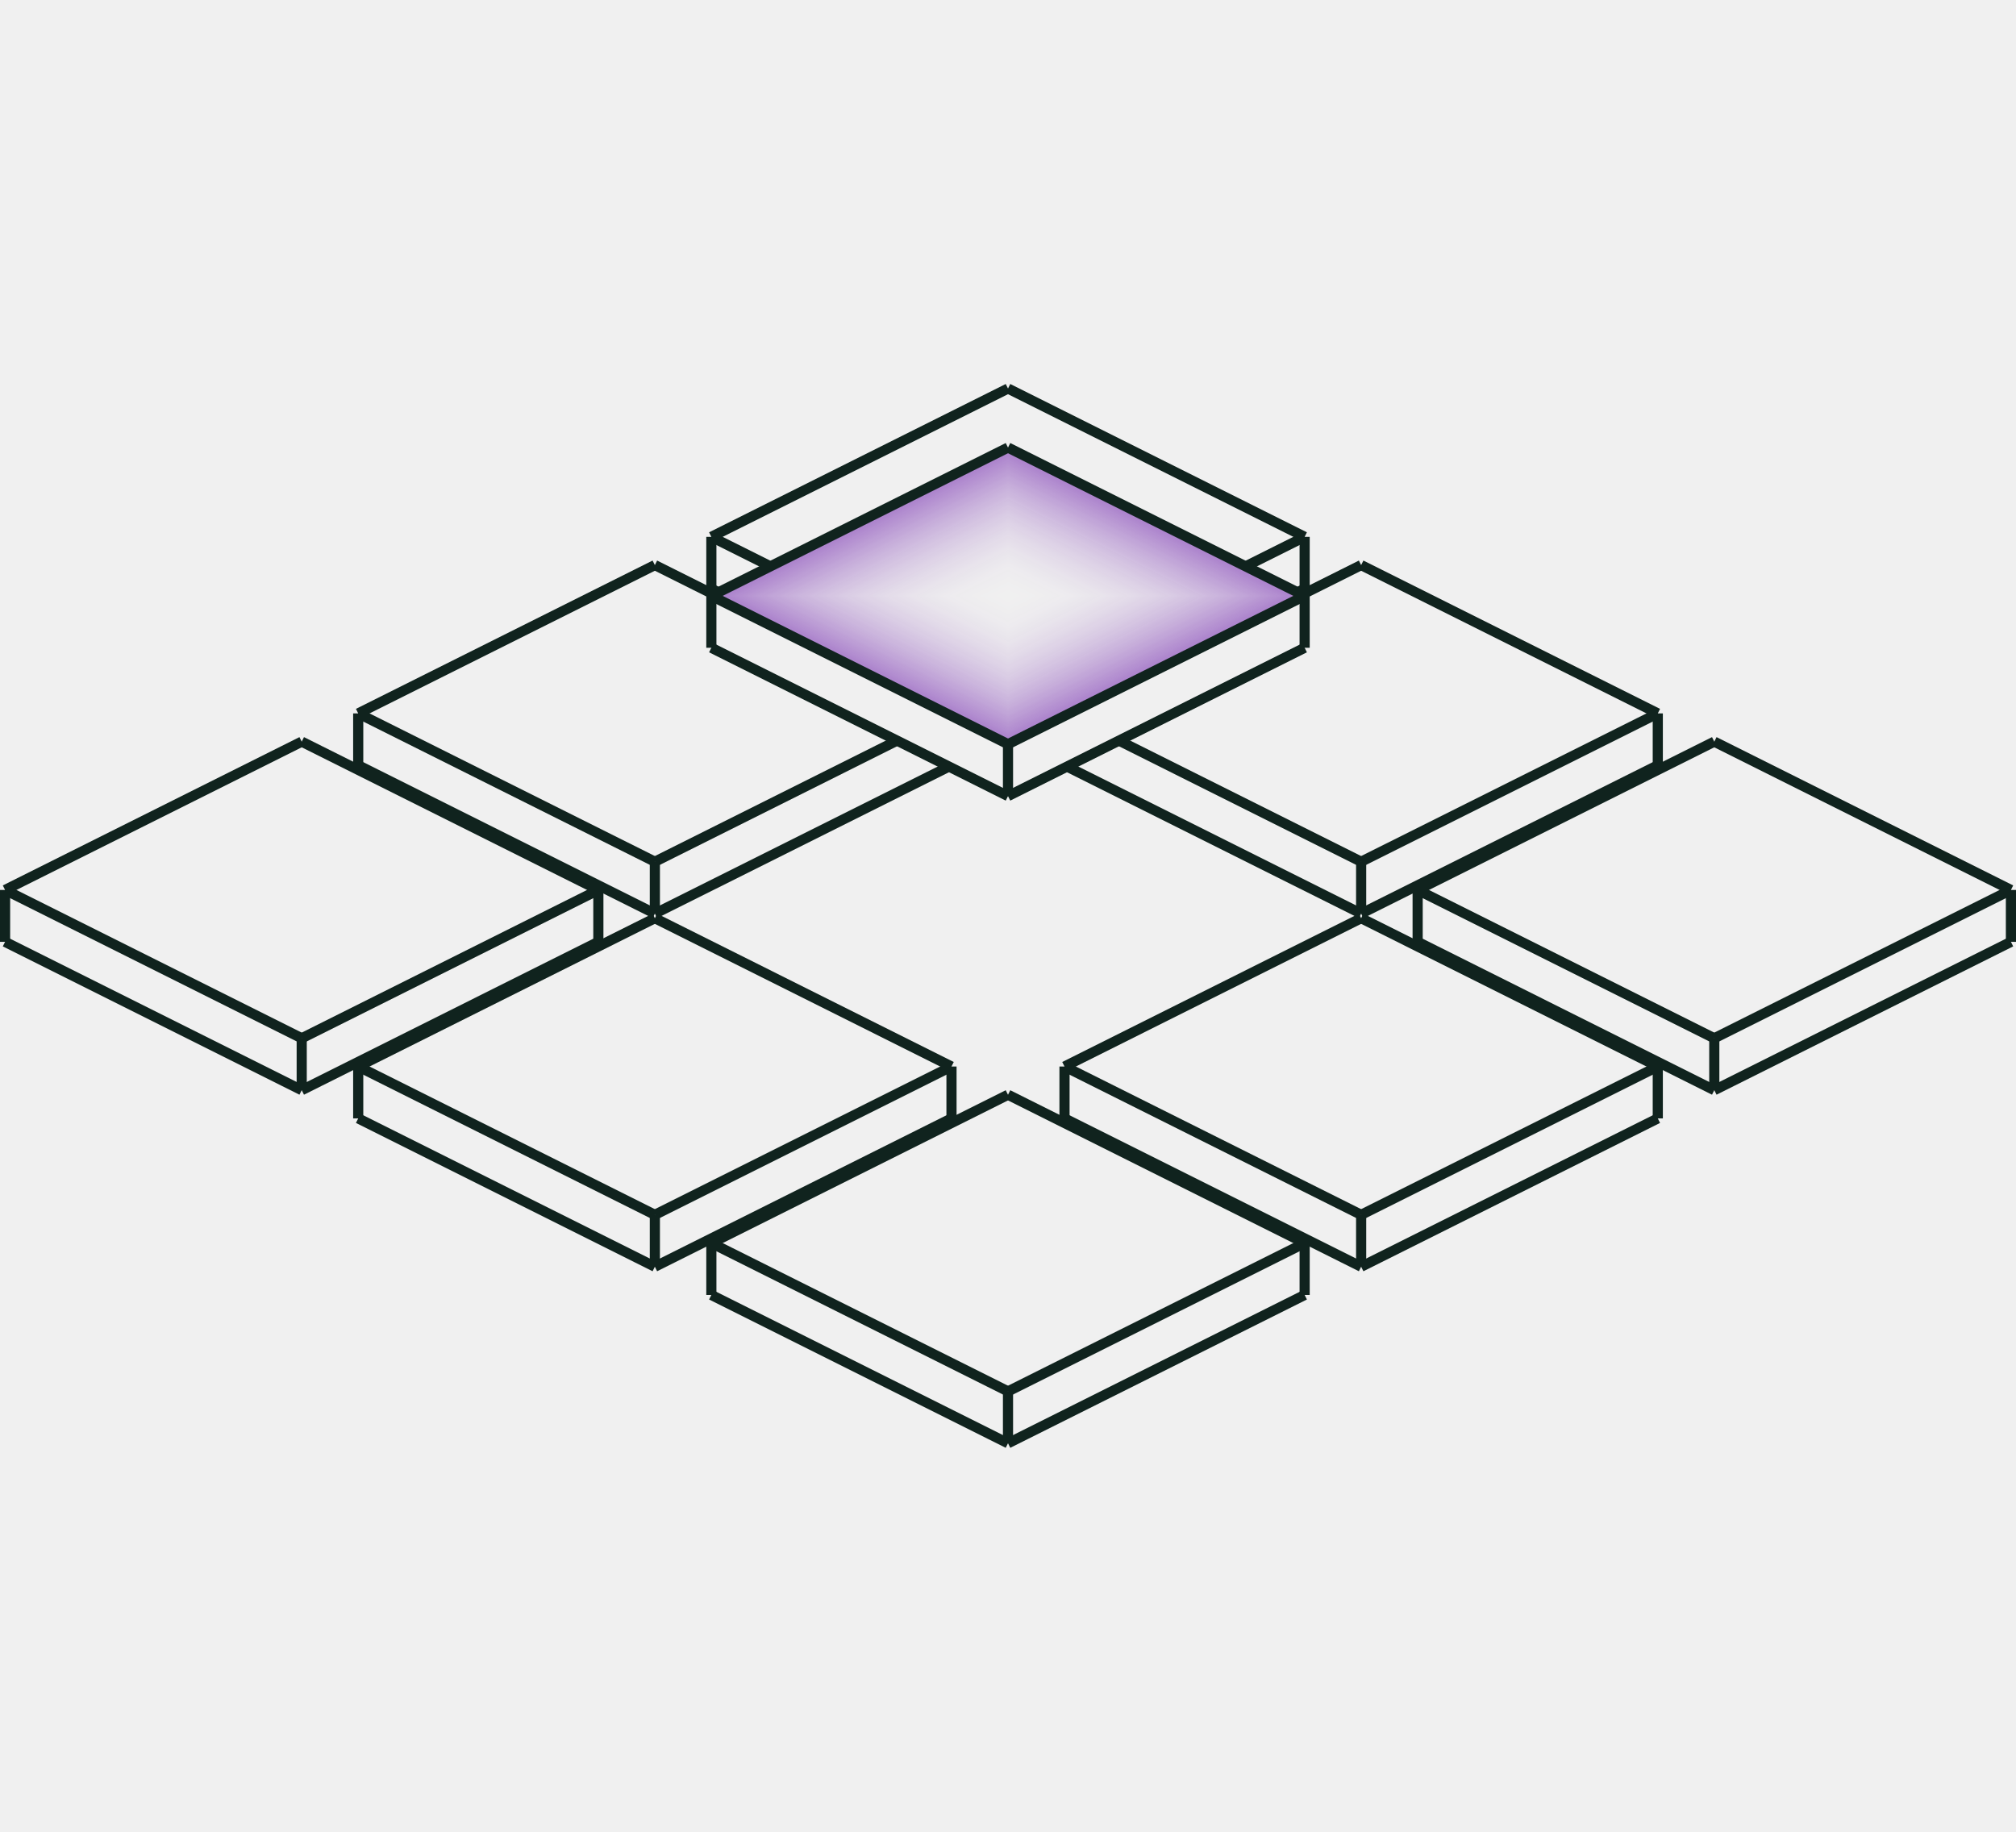
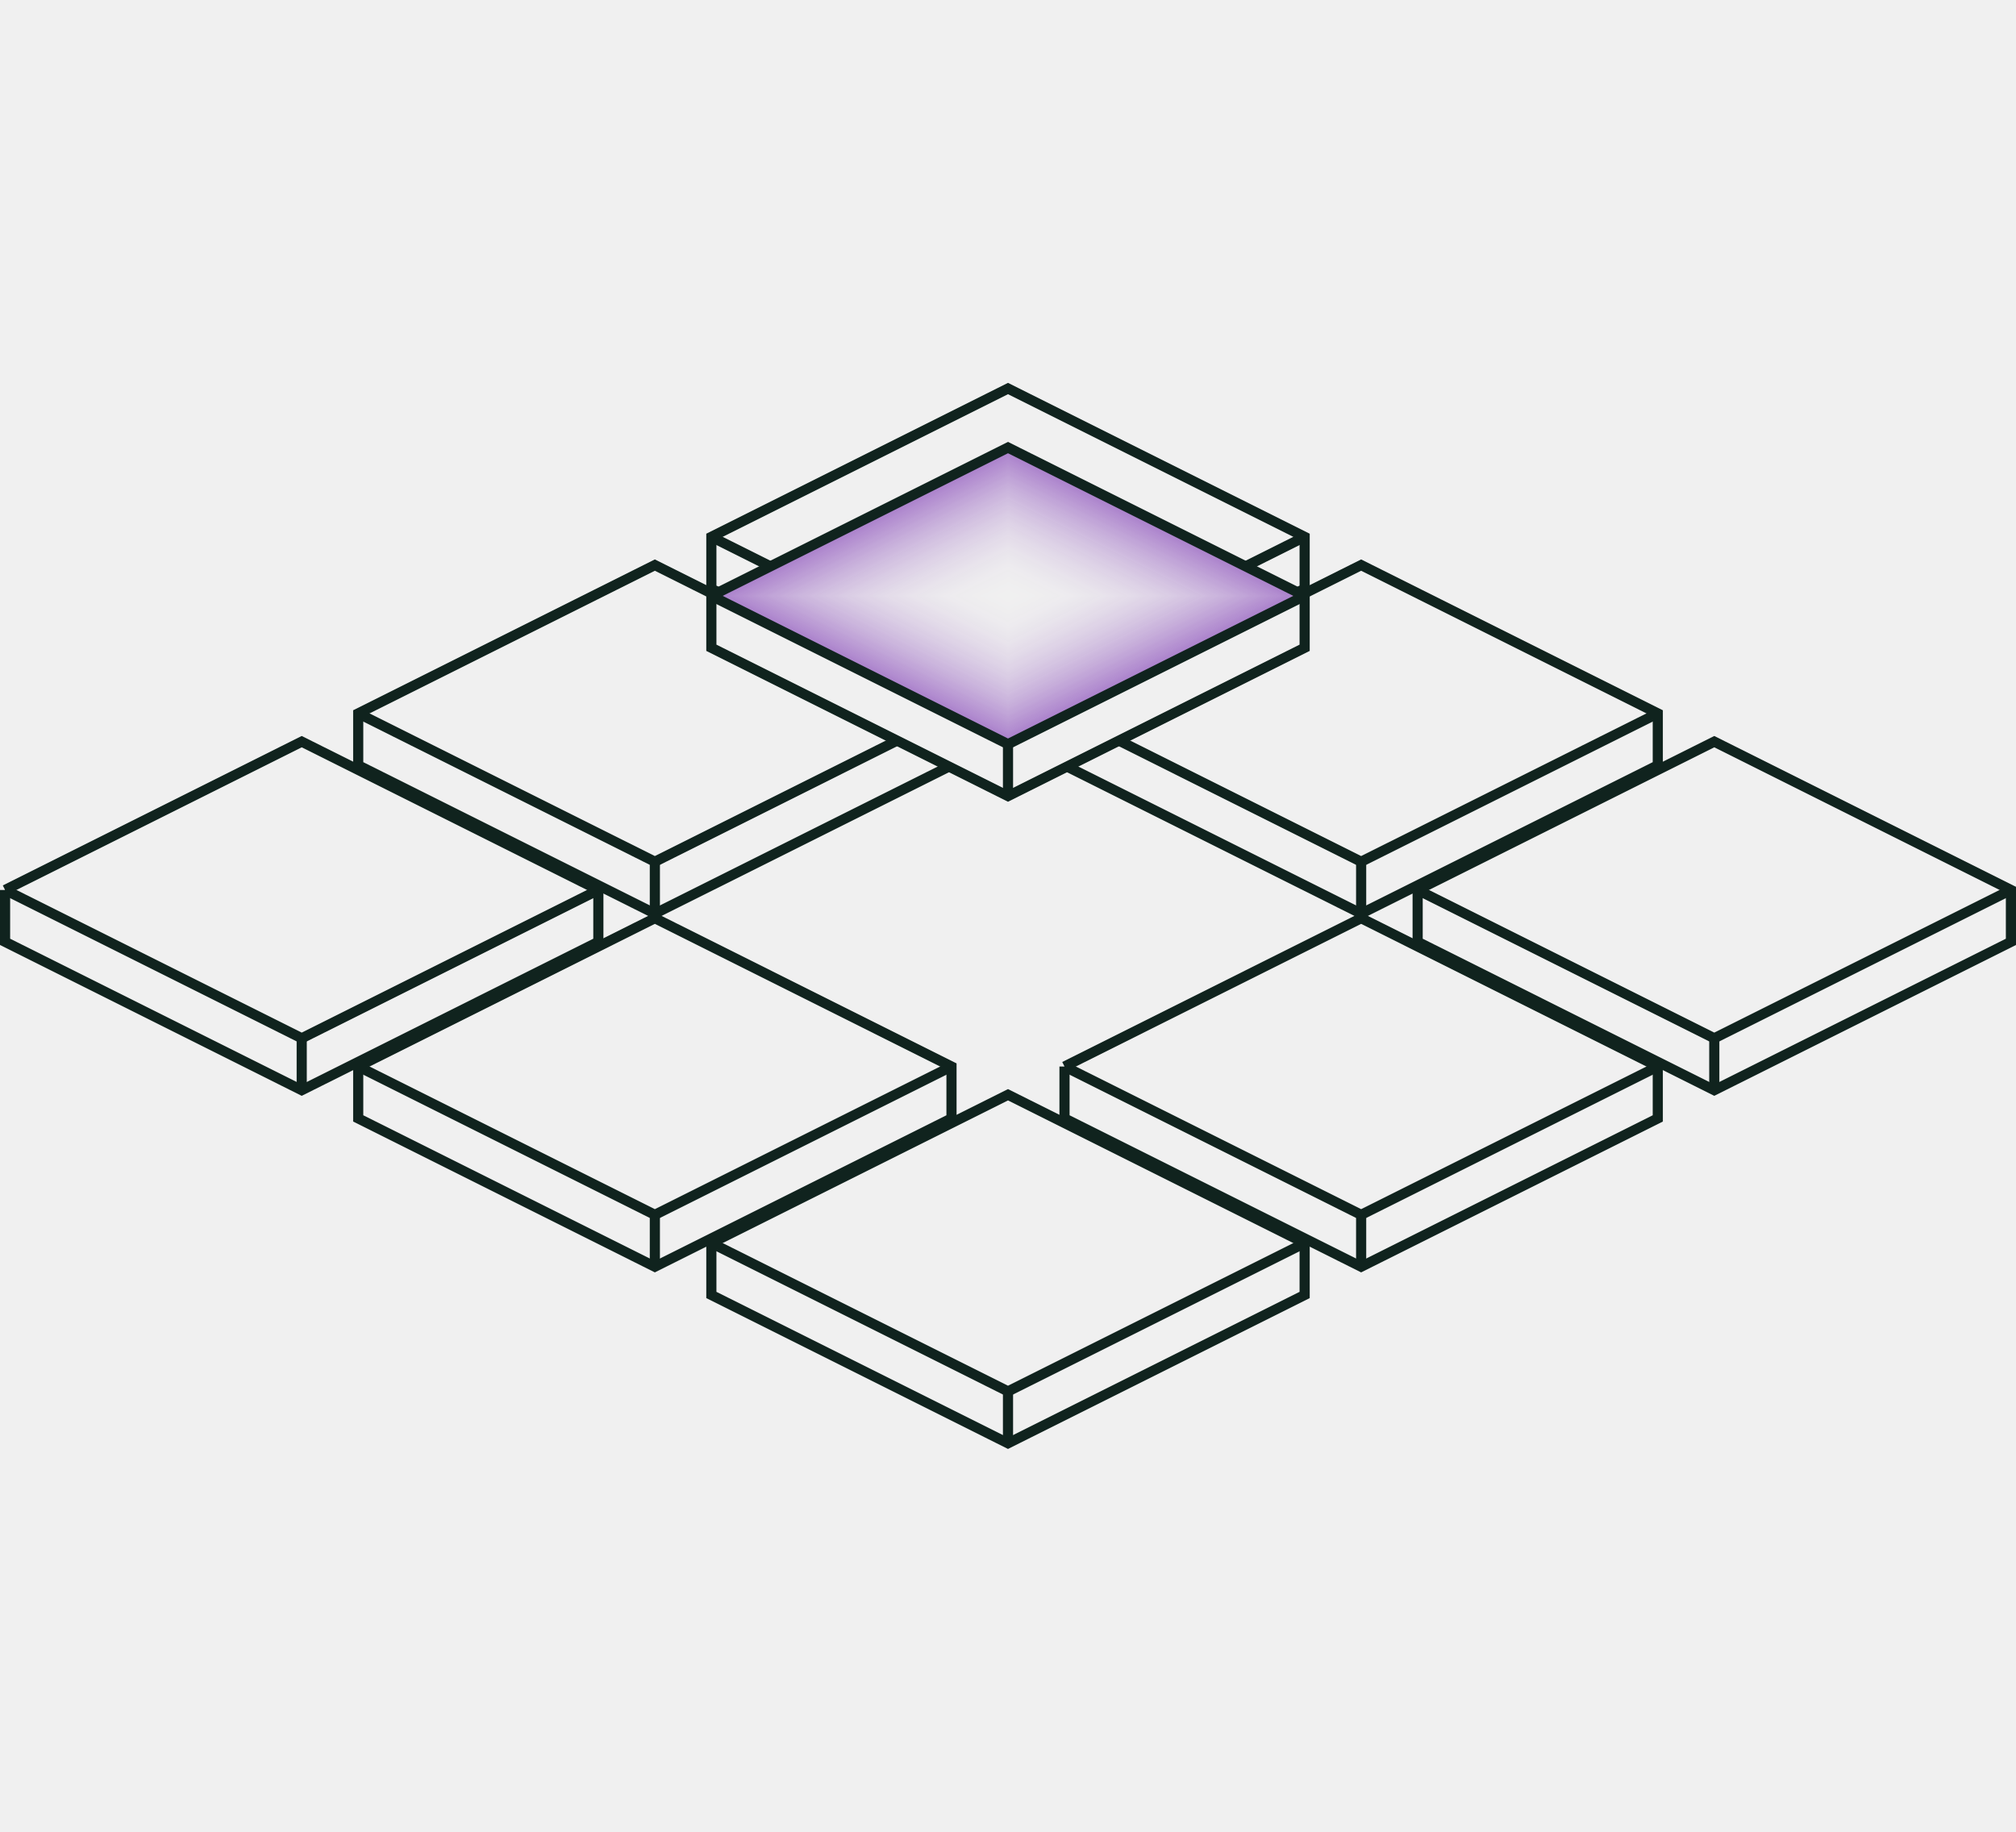
- <svg xmlns="http://www.w3.org/2000/svg" width="254.45" height="231.221" viewBox="64.775 76.39 254.45 231.221" data-projection="orthographic" data-hidden-runs="0" data-visible-runs="78">
+ <svg xmlns="http://www.w3.org/2000/svg" width="254.45" height="231.221" viewBox="64.775 76.39 254.45 231.221" data-projection="orthographic" data-hidden-runs="0" data-visible-runs="27">
  <defs>
    <mask id="understand-iris-0" maskUnits="userSpaceOnUse" x="0" y="0" width="384" height="384" style="mask-type:luminance">
      <path d="M192 132.884L154.559 151.604L192 170.324L229.441 151.604Z" fill="white" fill-rule="evenodd" />
      <path d="M192 133.079L154.949 151.604L192 170.129L229.051 151.604Z" fill="rgb(250,250,250)" />
      <path d="M192 133.274L155.339 151.604L192 169.934L228.661 151.604Z" fill="rgb(244,244,244)" />
      <path d="M192 133.469L155.729 151.604L192 169.739L228.271 151.604Z" fill="rgb(239,239,239)" />
      <path d="M192 133.664L156.119 151.604L192 169.544L227.881 151.604Z" fill="rgb(234,234,234)" />
      <path d="M192 133.859L156.509 151.604L192 169.349L227.491 151.604Z" fill="rgb(229,229,229)" />
      <path d="M192 134.054L156.899 151.604L192 169.154L227.101 151.604Z" fill="rgb(224,224,224)" />
      <path d="M192 134.249L157.289 151.604L192 168.959L226.711 151.604Z" fill="rgb(219,219,219)" />
      <path d="M192 134.444L157.679 151.604L192 168.764L226.321 151.604Z" fill="rgb(214,214,214)" />
      <path d="M192 134.639L158.069 151.604L192 168.569L225.931 151.604Z" fill="rgb(209,209,209)" />
      <path d="M192 134.834L158.459 151.604L192 168.374L225.541 151.604Z" fill="rgb(205,205,205)" />
      <path d="M192 135.029L158.85 151.604L192 168.179L225.15 151.604Z" fill="rgb(200,200,200)" />
      <path d="M192 135.224L159.24 151.604L192 167.984L224.76 151.604Z" fill="rgb(195,195,195)" />
      <path d="M192 135.419L159.63 151.604L192 167.789L224.37 151.604Z" fill="rgb(191,191,191)" />
      <path d="M192 135.614L160.02 151.604L192 167.594L223.98 151.604Z" fill="rgb(186,186,186)" />
      <path d="M192 135.809L160.41 151.604L192 167.399L223.59 151.604Z" fill="rgb(182,182,182)" />
      <path d="M192 136.004L160.8 151.604L192 167.204L223.2 151.604Z" fill="rgb(177,177,177)" />
      <path d="M192 136.199L161.19 151.604L192 167.009L222.81 151.604Z" fill="rgb(173,173,173)" />
      <path d="M192 136.394L161.58 151.604L192 166.814L222.42 151.604Z" fill="rgb(168,168,168)" />
      <path d="M192 136.589L161.97 151.604L192 166.619L222.03 151.604Z" fill="rgb(164,164,164)" />
      <path d="M192 136.784L162.36 151.604L192 166.424L221.64 151.604Z" fill="rgb(160,160,160)" />
      <path d="M192 136.979L162.75 151.604L192 166.229L221.25 151.604Z" fill="rgb(156,156,156)" />
      <path d="M192 137.174L163.14 151.604L192 166.034L220.86 151.604Z" fill="rgb(152,152,152)" />
      <path d="M192 137.369L163.53 151.604L192 165.839L220.47 151.604Z" fill="rgb(147,147,147)" />
      <path d="M192 137.564L163.92 151.604L192 165.644L220.08 151.604Z" fill="rgb(143,143,143)" />
      <path d="M192 137.759L164.31 151.604L192 165.449L219.69 151.604Z" fill="rgb(139,139,139)" />
      <path d="M192 137.954L164.7 151.604L192 165.254L219.3 151.604Z" fill="rgb(136,136,136)" />
      <path d="M192 138.149L165.09 151.604L192 165.059L218.91 151.604Z" fill="rgb(132,132,132)" />
      <path d="M192 138.344L165.48 151.604L192 164.864L218.52 151.604Z" fill="rgb(128,128,128)" />
      <path d="M192 138.539L165.87 151.604L192 164.669L218.13 151.604Z" fill="rgb(124,124,124)" />
      <path d="M192 138.734L166.26 151.604L192 164.474L217.74 151.604Z" fill="rgb(121,121,121)" />
      <path d="M192 138.929L166.65 151.604L192 164.279L217.35 151.604Z" fill="rgb(117,117,117)" />
      <path d="M192 139.124L167.04 151.604L192 164.084L216.96 151.604Z" fill="rgb(113,113,113)" />
      <path d="M192 139.319L167.43 151.604L192 163.889L216.57 151.604Z" fill="rgb(110,110,110)" />
      <path d="M192 139.514L167.82 151.604L192 163.694L216.18 151.604Z" fill="rgb(106,106,106)" />
      <path d="M192 139.709L168.21 151.604L192 163.499L215.79 151.604Z" fill="rgb(103,103,103)" />
      <path d="M192 139.904L168.6 151.604L192 163.304L215.4 151.604Z" fill="rgb(100,100,100)" />
      <path d="M192 140.099L168.99 151.604L192 163.109L215.01 151.604Z" fill="rgb(96,96,96)" />
      <path d="M192 140.294L169.38 151.604L192 162.914L214.62 151.604Z" fill="rgb(93,93,93)" />
      <path d="M192 140.489L169.77 151.604L192 162.719L214.23 151.604Z" fill="rgb(90,90,90)" />
      <path d="M192 140.684L170.16 151.604L192 162.524L213.84 151.604Z" fill="rgb(87,87,87)" />
      <path d="M192 140.879L170.55 151.604L192 162.329L213.45 151.604Z" fill="rgb(84,84,84)" />
      <path d="M192 141.074L170.94 151.604L192 162.134L213.06 151.604Z" fill="rgb(81,81,81)" />
      <path d="M192 141.269L171.33 151.604L192 161.939L212.67 151.604Z" fill="rgb(78,78,78)" />
      <path d="M192 141.464L171.72 151.604L192 161.744L212.28 151.604Z" fill="rgb(75,75,75)" />
      <path d="M192 141.659L172.11 151.604L192 161.549L211.89 151.604Z" fill="rgb(72,72,72)" />
      <path d="M192 141.854L172.5 151.604L192 161.354L211.5 151.604Z" fill="rgb(69,69,69)" />
      <path d="M192 142.049L172.89 151.604L192 161.159L211.11 151.604Z" fill="rgb(66,66,66)" />
      <path d="M192 142.244L173.28 151.604L192 160.964L210.72 151.604Z" fill="rgb(64,64,64)" />
      <path d="M192 142.439L173.67 151.604L192 160.769L210.33 151.604Z" fill="rgb(61,61,61)" />
      <path d="M192 142.634L174.06 151.604L192 160.574L209.94 151.604Z" fill="rgb(59,59,59)" />
      <path d="M192 142.829L174.45 151.604L192 160.379L209.55 151.604Z" fill="rgb(56,56,56)" />
      <path d="M192 143.024L174.84 151.604L192 160.184L209.16 151.604Z" fill="rgb(54,54,54)" />
      <path d="M192 143.219L175.23 151.604L192 159.989L208.77 151.604Z" fill="rgb(51,51,51)" />
      <path d="M192 143.414L175.62 151.604L192 159.794L208.38 151.604Z" fill="rgb(49,49,49)" />
      <path d="M192 143.609L176.01 151.604L192 159.599L207.99 151.604Z" fill="rgb(47,47,47)" />
      <path d="M192 143.804L176.4 151.604L192 159.404L207.6 151.604Z" fill="rgb(44,44,44)" />
      <path d="M192 143.999L176.79 151.604L192 159.209L207.21 151.604Z" fill="rgb(42,42,42)" />
      <path d="M192 144.194L177.18 151.604L192 159.014L206.82 151.604Z" fill="rgb(40,40,40)" />
      <path d="M192 144.389L177.57 151.604L192 158.819L206.43 151.604Z" fill="rgb(38,38,38)" />
      <path d="M192 144.584L177.96 151.604L192 158.624L206.04 151.604Z" fill="rgb(36,36,36)" />
      <path d="M192 144.779L178.35 151.604L192 158.429L205.65 151.604Z" fill="rgb(34,34,34)" />
      <path d="M192 144.974L178.74 151.604L192 158.234L205.26 151.604Z" fill="rgb(32,32,32)" />
      <path d="M192 145.169L179.13 151.604L192 158.039L204.87 151.604Z" fill="rgb(30,30,30)" />
      <path d="M192 145.364L179.52 151.604L192 157.844L204.48 151.604Z" fill="rgb(28,28,28)" />
      <path d="M192 145.559L179.91 151.604L192 157.649L204.09 151.604Z" fill="rgb(27,27,27)" />
      <path d="M192 145.754L180.3 151.604L192 157.454L203.7 151.604Z" fill="rgb(25,25,25)" />
      <path d="M192 145.949L180.69 151.604L192 157.259L203.31 151.604Z" fill="rgb(23,23,23)" />
      <path d="M192 146.144L181.08 151.604L192 157.064L202.92 151.604Z" fill="rgb(22,22,22)" />
      <path d="M192 146.339L181.47 151.604L192 156.869L202.53 151.604Z" fill="rgb(20,20,20)" />
      <path d="M192 146.534L181.86 151.604L192 156.674L202.14 151.604Z" fill="rgb(19,19,19)" />
      <path d="M192 146.729L182.25 151.604L192 156.479L201.75 151.604Z" fill="rgb(17,17,17)" />
      <path d="M192 146.924L182.64 151.604L192 156.284L201.36 151.604Z" fill="rgb(16,16,16)" />
      <path d="M192 147.119L183.03 151.604L192 156.089L200.97 151.604Z" fill="rgb(15,15,15)" />
      <path d="M192 147.314L183.42 151.604L192 155.894L200.58 151.604Z" fill="rgb(13,13,13)" />
      <path d="M192 147.509L183.81 151.604L192 155.699L200.19 151.604Z" fill="rgb(12,12,12)" />
      <path d="M192 147.704L184.2 151.604L192 155.504L199.8 151.604Z" fill="rgb(11,11,11)" />
      <path d="M192 147.899L184.59 151.604L192 155.309L199.41 151.604Z" fill="rgb(10,10,10)" />
      <path d="M192 148.094L184.98 151.604L192 155.114L199.02 151.604Z" fill="rgb(9,9,9)" />
      <path d="M192 148.289L185.37 151.604L192 154.919L198.63 151.604Z" fill="rgb(8,8,8)" />
      <path d="M192 148.484L185.76 151.604L192 154.724L198.24 151.604Z" fill="rgb(7,7,7)" />
      <path d="M192 148.679L186.15 151.604L192 154.529L197.85 151.604Z" fill="rgb(6,6,6)" />
      <path d="M192 148.874L186.54 151.604L192 154.334L197.46 151.604Z" fill="rgb(5,5,5)" />
      <path d="M192 149.069L186.93 151.604L192 154.139L197.07 151.604Z" fill="rgb(5,5,5)" />
      <path d="M192 149.264L187.32 151.604L192 153.944L196.68 151.604Z" fill="rgb(4,4,4)" />
      <path d="M192 149.459L187.71 151.604L192 153.749L196.29 151.604Z" fill="rgb(3,3,3)" />
      <path d="M192 149.654L188.1 151.604L192 153.554L195.9 151.604Z" fill="rgb(3,3,3)" />
      <path d="M192 149.849L188.49 151.604L192 153.359L195.51 151.604Z" fill="rgb(2,2,2)" />
      <path d="M192 150.044L188.88 151.604L192 153.164L195.12 151.604Z" fill="rgb(2,2,2)" />
      <path d="M192 150.239L189.27 151.604L192 152.969L194.73 151.604Z" fill="rgb(1,1,1)" />
      <path d="M192 150.434L189.66 151.604L192 152.774L194.34 151.604Z" fill="rgb(1,1,1)" />
      <path d="M192 150.629L190.05 151.604L192 152.579L193.95 151.604Z" fill="rgb(1,1,1)" />
      <path d="M192 150.824L190.44 151.604L192 152.384L193.56 151.604Z" fill="rgb(0,0,0)" />
      <path d="M192 151.019L190.83 151.604L192 152.189L193.17 151.604Z" fill="rgb(0,0,0)" />
      <path d="M192 151.214L191.22 151.604L192 151.994L192.78 151.604Z" fill="rgb(0,0,0)" />
      <path d="M192 151.409L191.61 151.604L192 151.799L192.39 151.604Z" fill="rgb(0,0,0)" />
      <path d="M192 151.604L192 151.604L192 151.604L192 151.604Z" fill="rgb(0,0,0)" />
    </mask>
  </defs>
  <path d="M192 132.884L154.559 151.604L192 170.324L229.441 151.604Z" fill="#A77BCA" fill-rule="evenodd" mask="url(#understand-iris-0)" />
  <g fill="none" stroke="#10231E" stroke-linejoin="miter" stroke-linecap="butt">
    <g opacity="0.35" />
    <g>
-       <path d="M229.441 150.703L228.371 151.238" stroke-width="1.28" />
-       <path d="M155.629 151.238L154.559 150.703" stroke-width="1.28" />
-       <path d="M192 125.432L229.441 144.153" stroke-width="1.28" />
-       <path d="M229.441 144.153L229.441 150.703" stroke-width="1.28" />
+       <path d="M228.371 151.238L229.441 150.703L229.441 144.153L192 125.432L154.559 144.153L154.559 150.703L155.629 151.238" stroke-width="1.28" />
      <path d="M229.441 144.153L221.952 147.897" stroke-width="1.28" />
      <path d="M162.048 147.897L154.559 144.153" stroke-width="1.28" />
-       <path d="M154.559 144.153L154.559 150.703" stroke-width="1.28" />
-       <path d="M154.559 144.153L192 125.432" stroke-width="1.28" />
-       <path d="M184.334 173.257L147.428 191.71" stroke-width="1.28" />
-       <path d="M147.428 191.71L109.987 172.989" stroke-width="1.28" />
-       <path d="M147.428 147.718L154.916 151.462" stroke-width="1.28" />
-       <path d="M177.915 169.915L147.428 185.159" stroke-width="1.28" />
+       <path d="M184.334 173.257L147.428 191.71L109.987 172.989L109.987 166.439L147.428 147.718L154.916 151.462" stroke-width="1.28" />
+       <path d="M177.915 169.915L147.428 185.159L109.987 166.439" stroke-width="1.28" />
      <path d="M147.428 185.159L147.428 191.71" stroke-width="1.28" />
-       <path d="M147.428 185.159L109.987 166.439" stroke-width="1.28" />
-       <path d="M109.987 166.439L109.987 172.989" stroke-width="1.28" />
-       <path d="M109.987 166.439L147.428 147.718" stroke-width="1.28" />
-       <path d="M140.296 195.275L102.856 213.996" stroke-width="1.28" />
-       <path d="M102.856 213.996L65.415 195.275" stroke-width="1.28" />
-       <path d="M102.856 170.004L140.296 188.725" stroke-width="1.28" />
-       <path d="M140.296 188.725L140.296 195.275" stroke-width="1.28" />
-       <path d="M140.296 188.725L102.856 207.445" stroke-width="1.28" />
+       <path d="M65.415 188.725L65.415 195.275L102.856 213.996L140.296 195.275L140.296 188.725L102.856 170.004L65.415 188.725" stroke-width="1.28" />
+       <path d="M140.296 188.725L102.856 207.445L65.415 188.725" stroke-width="1.28" />
      <path d="M102.856 207.445L102.856 213.996" stroke-width="1.28" />
-       <path d="M102.856 207.445L65.415 188.725" stroke-width="1.28" />
-       <path d="M65.415 188.725L65.415 195.275" stroke-width="1.28" />
-       <path d="M65.415 188.725L102.856 170.004" stroke-width="1.28" />
-       <path d="M274.013 172.989L236.572 191.71" stroke-width="1.28" />
-       <path d="M236.572 191.71L199.666 173.257" stroke-width="1.28" />
-       <path d="M236.572 147.718L274.013 166.439" stroke-width="1.28" />
-       <path d="M274.013 166.439L274.013 172.989" stroke-width="1.28" />
-       <path d="M274.013 166.439L236.572 185.159" stroke-width="1.28" />
+       <path d="M199.666 173.257L236.572 191.71L274.013 172.989L274.013 166.439L236.572 147.718L229.084 151.462" stroke-width="1.28" />
+       <path d="M274.013 166.439L236.572 185.159L206.085 169.915" stroke-width="1.28" />
      <path d="M236.572 185.159L236.572 191.71" stroke-width="1.28" />
-       <path d="M236.572 185.159L206.085 169.915" stroke-width="1.28" />
-       <path d="M229.084 151.462L236.572 147.718" stroke-width="1.28" />
-       <path d="M229.441 158.155L192 176.875" stroke-width="1.28" />
-       <path d="M192 176.875L154.559 158.155" stroke-width="1.28" />
-       <path d="M192 132.884L229.441 151.604" stroke-width="1.28" />
-       <path d="M229.441 151.604L229.441 158.155" stroke-width="1.28" />
-       <path d="M229.441 151.604L192 170.324" stroke-width="1.28" />
+       <path d="M154.559 151.604L154.559 158.155L192 176.875L229.441 158.155L229.441 151.604L192 132.884L154.559 151.604" stroke-width="1.28" />
+       <path d="M229.441 151.604L192 170.324L154.559 151.604" stroke-width="1.28" />
      <path d="M192 170.324L192 176.875" stroke-width="1.28" />
-       <path d="M192 170.324L154.559 151.604" stroke-width="1.28" />
-       <path d="M154.559 151.604L154.559 158.155" stroke-width="1.28" />
-       <path d="M154.559 151.604L192 132.884" stroke-width="1.28" />
-       <path d="M184.868 217.561L147.428 236.282" stroke-width="1.28" />
-       <path d="M147.428 236.282L109.987 217.561" stroke-width="1.28" />
-       <path d="M147.428 192.29L184.868 211.011" stroke-width="1.28" />
-       <path d="M184.868 211.011L184.868 217.561" stroke-width="1.28" />
-       <path d="M184.868 211.011L147.428 229.731" stroke-width="1.28" />
+       <path d="M109.987 211.011L109.987 217.561L147.428 236.282L184.868 217.561L184.868 211.011L147.428 192.29L109.987 211.011" stroke-width="1.28" />
+       <path d="M184.868 211.011L147.428 229.731L109.987 211.011" stroke-width="1.28" />
      <path d="M147.428 229.731L147.428 236.282" stroke-width="1.28" />
-       <path d="M147.428 229.731L109.987 211.011" stroke-width="1.28" />
-       <path d="M109.987 211.011L109.987 217.561" stroke-width="1.28" />
-       <path d="M109.987 211.011L147.428 192.29" stroke-width="1.28" />
-       <path d="M318.585 195.275L281.144 213.996" stroke-width="1.28" />
-       <path d="M281.144 213.996L243.704 195.275" stroke-width="1.28" />
-       <path d="M281.144 170.004L318.585 188.725" stroke-width="1.28" />
-       <path d="M318.585 188.725L318.585 195.275" stroke-width="1.28" />
-       <path d="M318.585 188.725L281.144 207.445" stroke-width="1.28" />
+       <path d="M243.704 188.725L243.704 195.275L281.144 213.996L318.585 195.275L318.585 188.725L281.144 170.004L243.704 188.725" stroke-width="1.28" />
+       <path d="M318.585 188.725L281.144 207.445L243.704 188.725" stroke-width="1.28" />
      <path d="M281.144 207.445L281.144 213.996" stroke-width="1.28" />
-       <path d="M281.144 207.445L243.704 188.725" stroke-width="1.28" />
-       <path d="M243.704 188.725L243.704 195.275" stroke-width="1.28" />
-       <path d="M243.704 188.725L281.144 170.004" stroke-width="1.28" />
-       <path d="M274.013 217.561L236.572 236.282" stroke-width="1.28" />
-       <path d="M236.572 236.282L199.132 217.561" stroke-width="1.28" />
-       <path d="M236.572 192.29L274.013 211.011" stroke-width="1.28" />
-       <path d="M274.013 211.011L274.013 217.561" stroke-width="1.28" />
-       <path d="M274.013 211.011L236.572 229.731" stroke-width="1.28" />
+       <path d="M199.132 211.011L199.132 217.561L236.572 236.282L274.013 217.561L274.013 211.011L236.572 192.29L199.132 211.011" stroke-width="1.28" />
+       <path d="M274.013 211.011L236.572 229.731L199.132 211.011" stroke-width="1.28" />
      <path d="M236.572 229.731L236.572 236.282" stroke-width="1.28" />
-       <path d="M236.572 229.731L199.132 211.011" stroke-width="1.28" />
-       <path d="M199.132 211.011L199.132 217.561" stroke-width="1.28" />
-       <path d="M199.132 211.011L236.572 192.29" stroke-width="1.28" />
-       <path d="M229.441 239.847L192 258.568" stroke-width="1.28" />
-       <path d="M192 258.568L154.559 239.847" stroke-width="1.28" />
-       <path d="M192 214.576L229.441 233.297" stroke-width="1.28" />
-       <path d="M229.441 233.297L229.441 239.847" stroke-width="1.28" />
-       <path d="M229.441 233.297L192 252.017" stroke-width="1.28" />
+       <path d="M154.559 233.297L154.559 239.847L192 258.568L229.441 239.847L229.441 233.297L192 214.576L154.559 233.297" stroke-width="1.28" />
+       <path d="M229.441 233.297L192 252.017L154.559 233.297" stroke-width="1.28" />
      <path d="M192 252.017L192 258.568" stroke-width="1.28" />
-       <path d="M192 252.017L154.559 233.297" stroke-width="1.28" />
-       <path d="M154.559 233.297L154.559 239.847" stroke-width="1.28" />
-       <path d="M154.559 233.297L192 214.576" stroke-width="1.28" />
    </g>
    <g />
  </g>
</svg>
